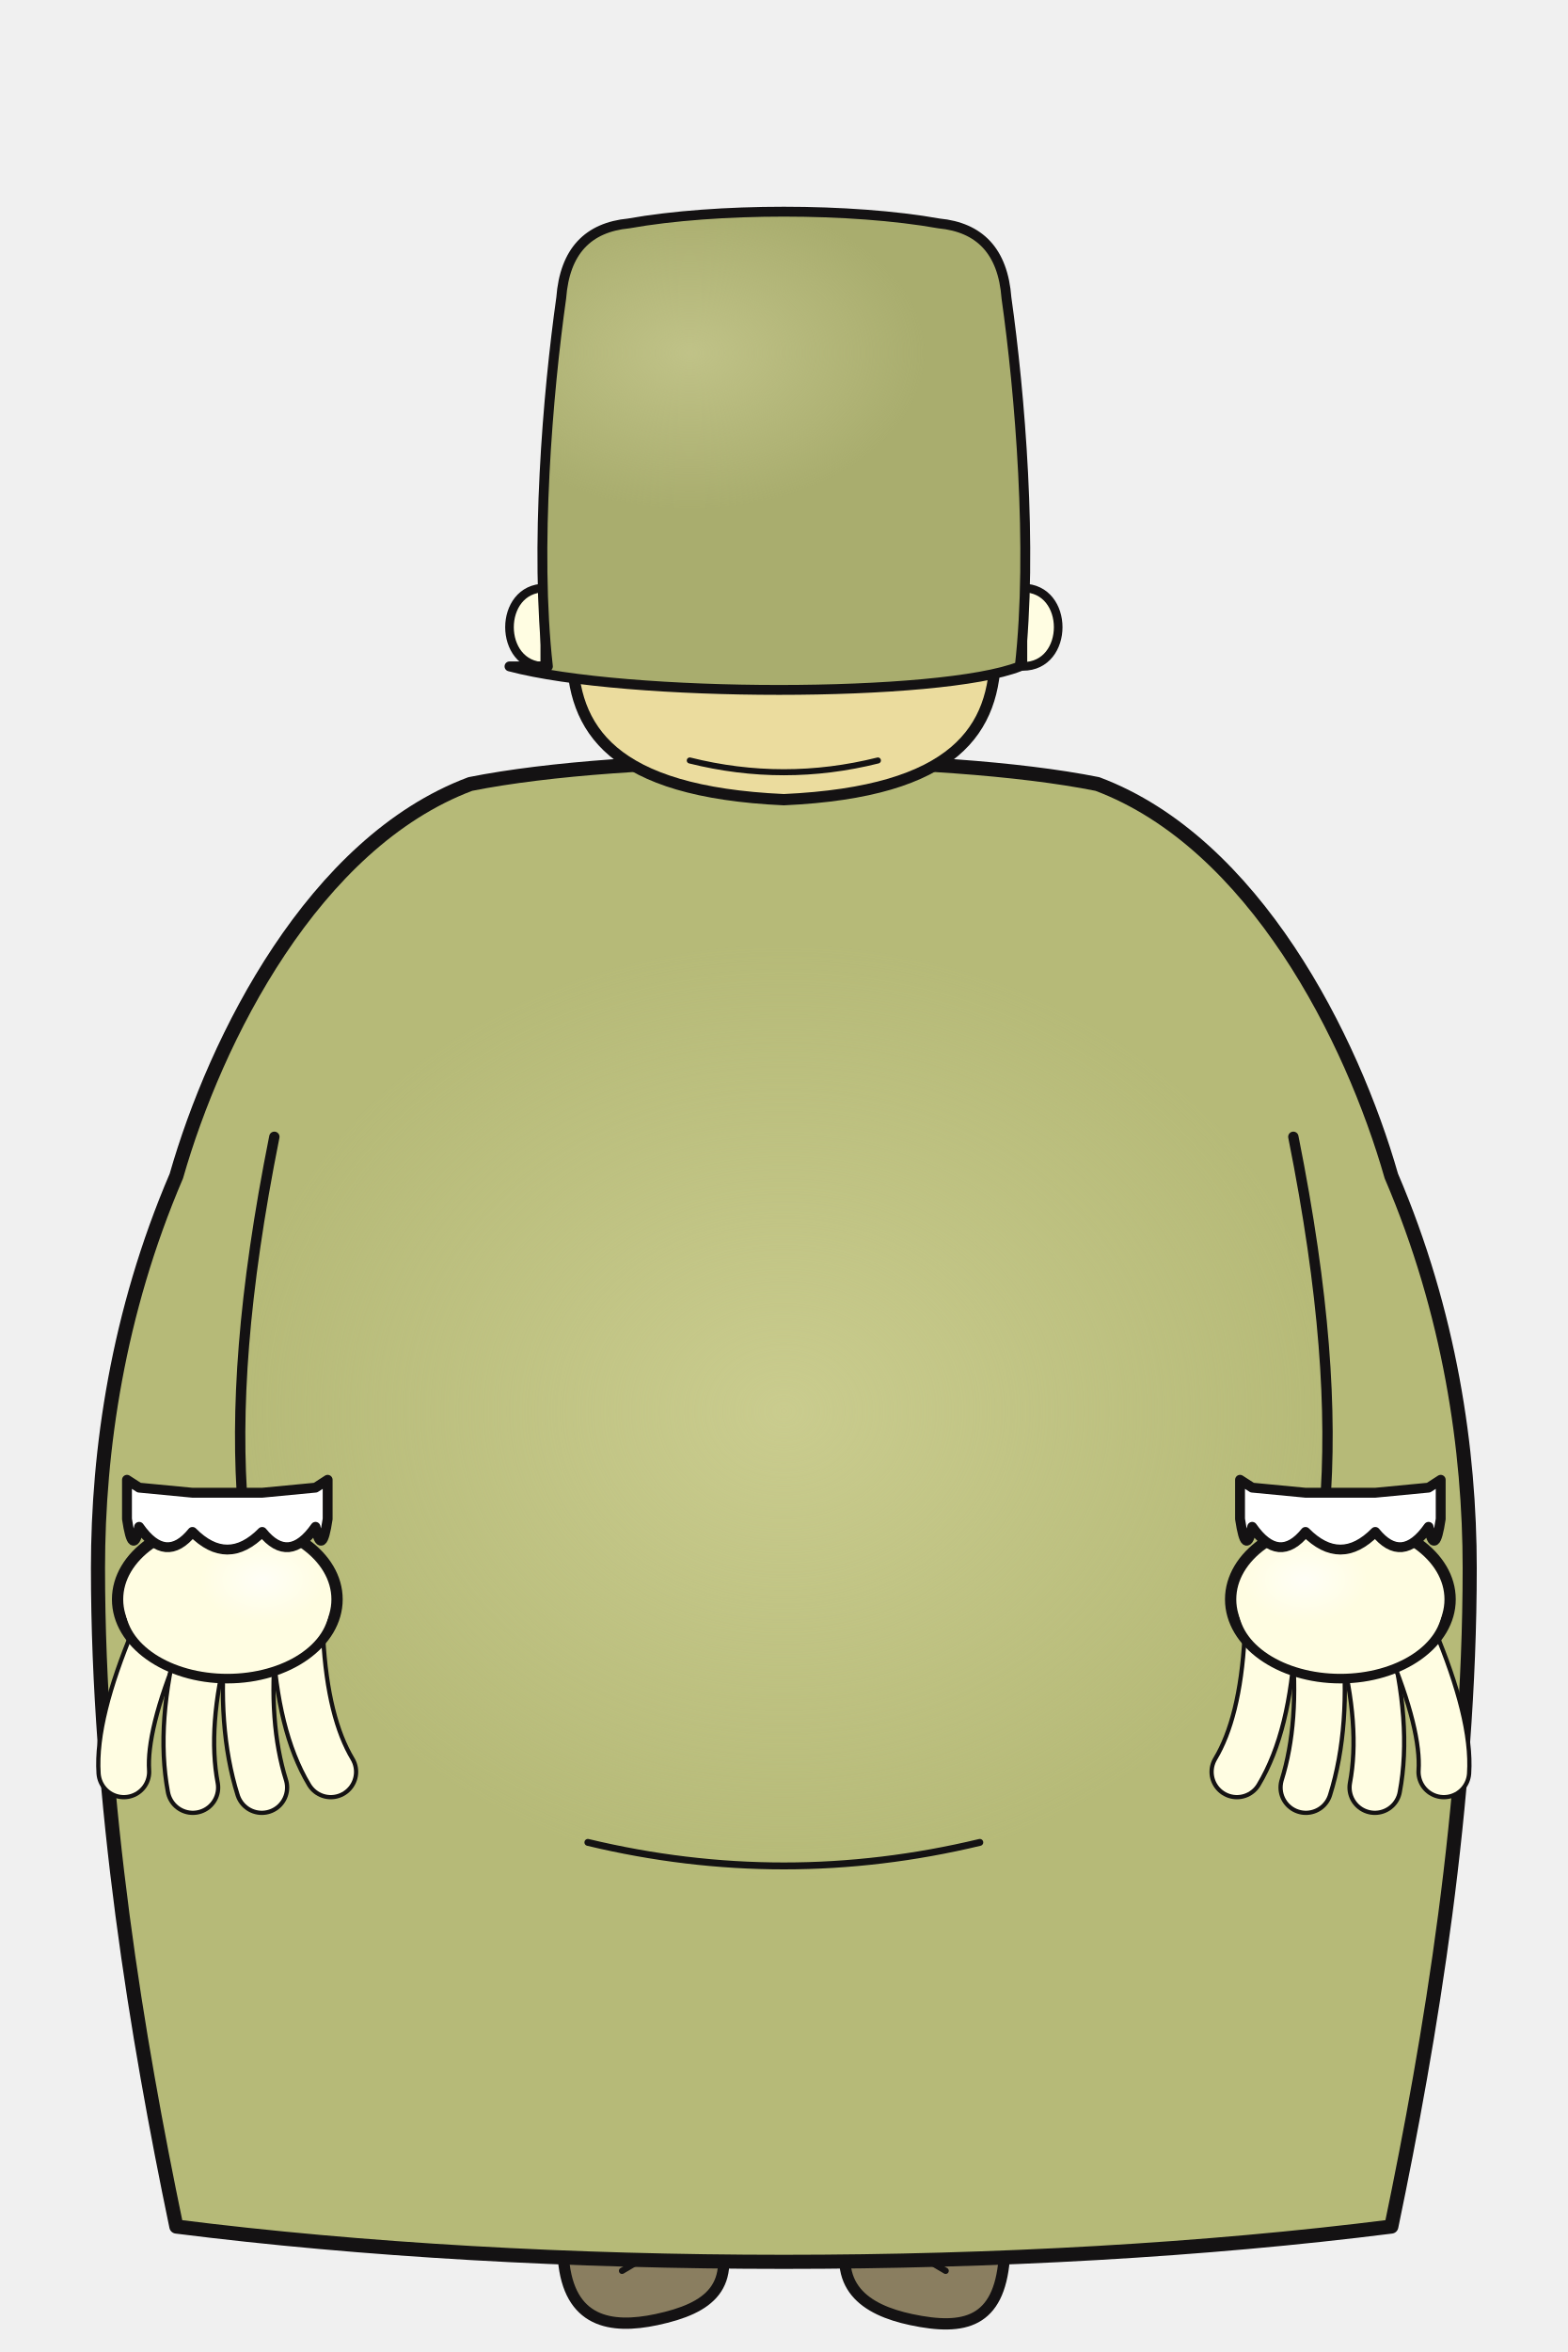
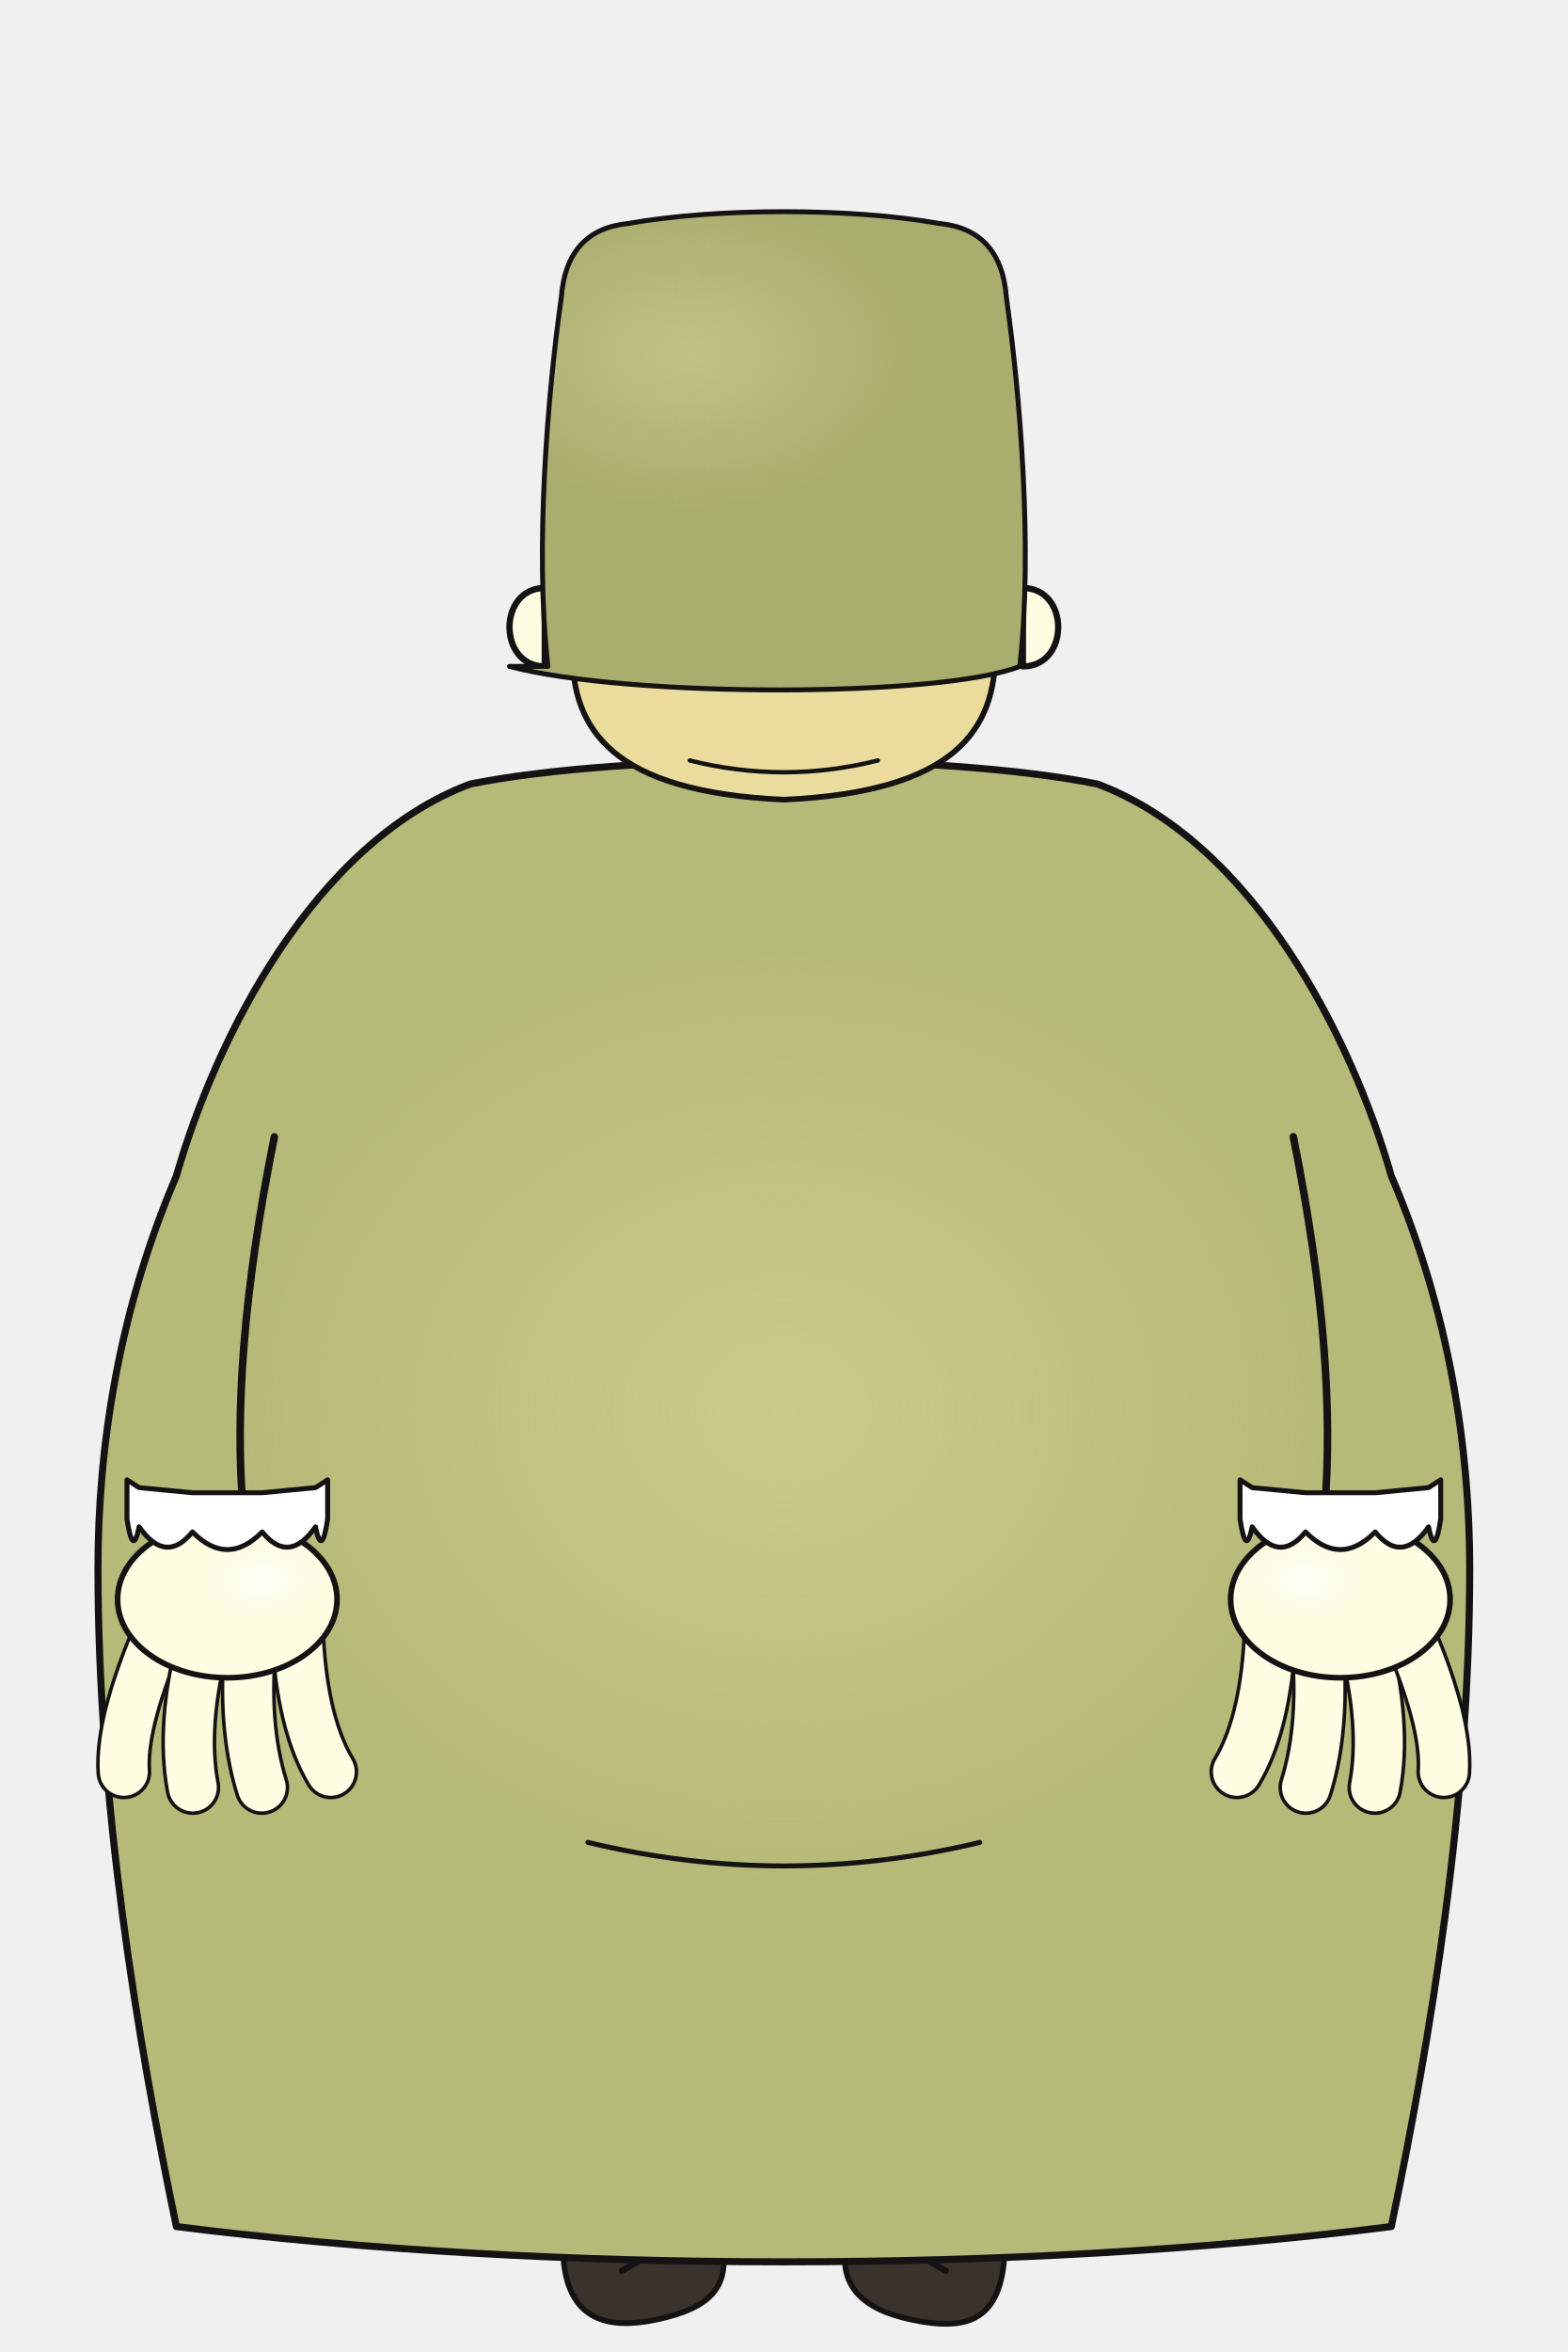
<svg xmlns="http://www.w3.org/2000/svg" width="800" height="1200" viewBox="0 0 400 600">
  <defs>
    <radialGradient id="g1">
      <stop offset="0" stop-color="#CDCF92" stop-opacity="0.85" />
      <stop offset="0.0" stop-color="#CDCF92" stop-opacity="0.85" />
      <stop offset="1" stop-color="#CDCF92" stop-opacity="0" />
    </radialGradient>
    <clipPath id="s1">
      <path d="M120,200 C80,215 55,265 45,300 C30,335 25,370 25,400 C25,460 35,520 45,568 C140,580 260,580 355,568 C365,520 375,460 375,400 C375,370 370,335 355,300 C345,265 320,215 280,200 C240,192 160,192 120,200 Z" />
    </clipPath>
    <radialGradient id="g2">
      <stop offset="0" stop-color="#FFFFFF" stop-opacity="0.7" />
      <stop offset="0.0" stop-color="#FFFFFF" stop-opacity="0.7" />
      <stop offset="1" stop-color="#FFFFFF" stop-opacity="0" />
    </radialGradient>
    <clipPath id="s2">
      <path d="M30,388 L86,388 L86,428 L30,428 Z" />
    </clipPath>
    <radialGradient id="g3">
      <stop offset="0" stop-color="#FFFFFF" stop-opacity="0.7" />
      <stop offset="0.0" stop-color="#FFFFFF" stop-opacity="0.7" />
      <stop offset="1" stop-color="#FFFFFF" stop-opacity="0" />
    </radialGradient>
    <clipPath id="s3">
      <path d="M314,388 L370,388 L370,428 L314,428 Z" />
    </clipPath>
    <radialGradient id="g4">
      <stop offset="0" stop-color="#C4C68C" stop-opacity="0.85" />
      <stop offset="0.0" stop-color="#C4C68C" stop-opacity="0.85" />
      <stop offset="1" stop-color="#C4C68C" stop-opacity="0" />
    </radialGradient>
    <clipPath id="s4">
      <path d="M139.8,170 C136.4,140 139.8,100 143.2,76 C144.1,64 150.1,58 160.4,57 C182.8,53 217.2,53 239.6,57 C249.9,58 255.9,64 256.8,76 C260.2,100 263.6,140 260.2,170 C240,178 160,178 130,170 Z" />
    </clipPath>
  </defs>
-   <path d="M150,540 L180,540 L180,574 L150,574 Z" fill="#C2BF96" stroke="#141213" stroke-width="2.16" stroke-linejoin="round" stroke-linecap="round" />
+   <path d="M150,540 L180,540 L180,574 L150,574 Z" fill="#C2BF96" stroke="#141213" stroke-width="1.08" stroke-linejoin="round" stroke-linecap="round" />
  <g transform="rotate(-12 165 580)">
-     <path d="M145,572 C143,588 153,592 165,592 C179,592 187,588 185,572 C173,566 157,566 145,572 Z" fill="#8A7E60" stroke="#141213" stroke-width="2.88" stroke-linejoin="round" stroke-linecap="round" />
+     <path d="M145,572 C143,588 153,592 165,592 C179,592 187,588 185,572 C173,566 157,566 145,572 Z" fill="#3A332B" stroke="#141213" stroke-width="1.44" stroke-linejoin="round" stroke-linecap="round" />
    <path d="M159,574 L171,578 M171,574 L159,578" fill="none" stroke="#141213" stroke-width="1.6" stroke-linejoin="round" stroke-linecap="round" />
  </g>
-   <path d="M220,540 L250,540 L250,574 L220,574 Z" fill="#C2BF96" stroke="#141213" stroke-width="2.16" stroke-linejoin="round" stroke-linecap="round" />
+   <path d="M220,540 L250,540 L250,574 L220,574 Z" fill="#C2BF96" stroke="#141213" stroke-width="1.08" stroke-linejoin="round" stroke-linecap="round" />
  <g transform="rotate(12 235 580)">
-     <path d="M215,572 C213,588 223,592 235,592 C249,592 257,588 255,572 C243,566 227,566 215,572 Z" fill="#8A7E60" stroke="#141213" stroke-width="2.88" stroke-linejoin="round" stroke-linecap="round" />
+     <path d="M215,572 C213,588 223,592 235,592 C249,592 257,588 255,572 C243,566 227,566 215,572 Z" fill="#3A332B" stroke="#141213" stroke-width="1.44" stroke-linejoin="round" stroke-linecap="round" />
    <path d="M229,574 L241,578 M241,574 L229,578" fill="none" stroke="#141213" stroke-width="1.6" stroke-linejoin="round" stroke-linecap="round" />
  </g>
  <path d="M120,200 C80,215 55,265 45,300 C30,335 25,370 25,400 C25,460 35,520 45,568 C140,580 260,580 355,568 C365,520 375,460 375,400 C375,370 370,335 355,300 C345,265 320,215 280,200 C240,192 160,192 120,200 Z" fill="#B6BA78" />
  <g clip-path="url(#s1)">
    <ellipse cx="200" cy="360" rx="140" ry="120" fill="url(#g1)" />
  </g>
-   <path d="M120,200 C80,215 55,265 45,300 C30,335 25,370 25,400 C25,460 35,520 45,568 C140,580 260,580 355,568 C365,520 375,460 375,400 C375,370 370,335 355,300 C345,265 320,215 280,200 C240,192 160,192 120,200 Z" fill="none" stroke="#141213" stroke-width="3.6" stroke-linejoin="round" stroke-linecap="round" />
-   <path d="M70,290 C62,330 60,360 62,385 M330,290 C338,330 340,360 338,385" fill="none" stroke="#141213" stroke-width="2.64" stroke-linejoin="round" stroke-linecap="round" />
-   <path d="M150,470 Q200,482 250,470" fill="none" stroke="#141213" stroke-width="1.76" stroke-linejoin="round" stroke-linecap="round" />
+   <path d="M120,200 C80,215 55,265 45,300 C30,335 25,370 25,400 C25,460 35,520 45,568 C140,580 260,580 355,568 C365,520 375,460 375,400 C375,370 370,335 355,300 C345,265 320,215 280,200 C240,192 160,192 120,200 Z" fill="none" stroke="#141213" stroke-width="1.8" stroke-linejoin="round" stroke-linecap="round" />
+   <path d="M70,290 C62,330 60,360 62,385 M330,290 C338,330 340,360 338,385" fill="none" stroke="#141213" stroke-width="1.92" stroke-linejoin="round" stroke-linecap="round" />
+   <path d="M150,470 Q200,482 250,470" fill="none" stroke="#141213" stroke-width="1.28" stroke-linejoin="round" stroke-linecap="round" />
  <path d="M40.0,418 Q30.8,440 31.6,452.0" fill="none" stroke="#141213" stroke-width="14" stroke-linejoin="round" stroke-linecap="round" />
-   <path d="M40.0,418 Q30.8,440 31.6,452.0" fill="none" stroke="#FFFDE2" stroke-width="11.84" stroke-linejoin="round" stroke-linecap="round" />
+   <path d="M40.0,418 Q30.8,440 31.6,452.0" fill="none" stroke="#FFFDE2" stroke-width="12.2" stroke-linejoin="round" stroke-linecap="round" />
  <path d="M52.0,418 Q46.2,440 49.2,456.0" fill="none" stroke="#141213" stroke-width="14" stroke-linejoin="round" stroke-linecap="round" />
-   <path d="M52.0,418 Q46.2,440 49.2,456.0" fill="none" stroke="#FFFDE2" stroke-width="11.84" stroke-linejoin="round" stroke-linecap="round" />
+   <path d="M52.0,418 Q46.2,440 49.2,456.0" fill="none" stroke="#FFFDE2" stroke-width="12.2" stroke-linejoin="round" stroke-linecap="round" />
  <path d="M64.0,418 Q61.8,440 66.8,456.0" fill="none" stroke="#141213" stroke-width="14" stroke-linejoin="round" stroke-linecap="round" />
-   <path d="M64.0,418 Q61.8,440 66.8,456.0" fill="none" stroke="#FFFDE2" stroke-width="11.84" stroke-linejoin="round" stroke-linecap="round" />
+   <path d="M64.0,418 Q61.8,440 66.8,456.0" fill="none" stroke="#FFFDE2" stroke-width="12.2" stroke-linejoin="round" stroke-linecap="round" />
  <path d="M76.0,418 Q77.2,440 84.4,452.0" fill="none" stroke="#141213" stroke-width="14" stroke-linejoin="round" stroke-linecap="round" />
-   <path d="M76.0,418 Q77.2,440 84.4,452.0" fill="none" stroke="#FFFDE2" stroke-width="11.84" stroke-linejoin="round" stroke-linecap="round" />
-   <ellipse cx="58.0" cy="408.0" rx="28.0" ry="20.0" fill="#FFFDE2" stroke="#141213" stroke-width="2.88" />
+   <path d="M76.0,418 Q77.2,440 84.4,452.0" fill="none" stroke="#FFFDE2" stroke-width="12.2" stroke-linejoin="round" stroke-linecap="round" />
+   <ellipse cx="58.0" cy="408.0" rx="28.0" ry="20.0" fill="#FFFDE2" stroke="#141213" stroke-width="1.44" />
  <ellipse cx="58.0" cy="410.0" rx="26.0" ry="17.0" fill="#FFFDE2" />
  <g clip-path="url(#s2)">
    <ellipse cx="67" cy="403" rx="16" ry="11" fill="url(#g2)" />
  </g>
-   <path d="M32.4,377.5 L35.5,379.5 L49.1,380.8 L66.9,380.8 L80.5,379.5 L83.6,377.5 L83.6,387.5 Q82.1,397.5 80.5,389.5 Q73.7,399.2 66.9,390.8 Q58.0,399.8 49.1,390.8 Q42.3,399.2 35.5,389.5 Q33.9,397.5 32.4,387.5 Z" fill="#FFFFFF" stroke="#141213" stroke-width="2.52" stroke-linejoin="round" stroke-linecap="round" />
+   <path d="M32.4,377.5 L35.5,379.5 L49.1,380.8 L66.9,380.8 L80.5,379.5 L83.6,377.5 L83.6,387.5 Q82.1,397.5 80.5,389.5 Q73.7,399.2 66.9,390.8 Q58.0,399.8 49.1,390.8 Q42.3,399.2 35.5,389.5 Q33.9,397.5 32.4,387.5 Z" fill="#FFFFFF" stroke="#141213" stroke-width="1.26" stroke-linejoin="round" stroke-linecap="round" />
  <path d="M324.0,418 Q322.8,440 315.6,452.0" fill="none" stroke="#141213" stroke-width="14" stroke-linejoin="round" stroke-linecap="round" />
-   <path d="M324.0,418 Q322.8,440 315.6,452.0" fill="none" stroke="#FFFDE2" stroke-width="11.84" stroke-linejoin="round" stroke-linecap="round" />
+   <path d="M324.0,418 Q322.8,440 315.6,452.0" fill="none" stroke="#FFFDE2" stroke-width="12.2" stroke-linejoin="round" stroke-linecap="round" />
  <path d="M336.0,418 Q338.2,440 333.2,456.0" fill="none" stroke="#141213" stroke-width="14" stroke-linejoin="round" stroke-linecap="round" />
-   <path d="M336.0,418 Q338.2,440 333.2,456.0" fill="none" stroke="#FFFDE2" stroke-width="11.84" stroke-linejoin="round" stroke-linecap="round" />
+   <path d="M336.0,418 Q338.2,440 333.2,456.0" fill="none" stroke="#FFFDE2" stroke-width="12.2" stroke-linejoin="round" stroke-linecap="round" />
  <path d="M348.0,418 Q353.8,440 350.8,456.0" fill="none" stroke="#141213" stroke-width="14" stroke-linejoin="round" stroke-linecap="round" />
-   <path d="M348.0,418 Q353.8,440 350.8,456.0" fill="none" stroke="#FFFDE2" stroke-width="11.84" stroke-linejoin="round" stroke-linecap="round" />
+   <path d="M348.0,418 Q353.8,440 350.8,456.0" fill="none" stroke="#FFFDE2" stroke-width="12.2" stroke-linejoin="round" stroke-linecap="round" />
  <path d="M360.0,418 Q369.2,440 368.4,452.0" fill="none" stroke="#141213" stroke-width="14" stroke-linejoin="round" stroke-linecap="round" />
-   <path d="M360.0,418 Q369.2,440 368.4,452.0" fill="none" stroke="#FFFDE2" stroke-width="11.84" stroke-linejoin="round" stroke-linecap="round" />
-   <ellipse cx="342.0" cy="408.0" rx="28.0" ry="20.0" fill="#FFFDE2" stroke="#141213" stroke-width="2.88" />
+   <path d="M360.0,418 Q369.2,440 368.4,452.0" fill="none" stroke="#FFFDE2" stroke-width="12.2" stroke-linejoin="round" stroke-linecap="round" />
+   <ellipse cx="342.0" cy="408.0" rx="28.0" ry="20.0" fill="#FFFDE2" stroke="#141213" stroke-width="1.44" />
  <ellipse cx="342.0" cy="410.0" rx="26.0" ry="17.0" fill="#FFFDE2" />
  <g clip-path="url(#s3)">
    <ellipse cx="333" cy="403" rx="16" ry="11" fill="url(#g3)" />
  </g>
-   <path d="M316.4,377.5 L319.5,379.5 L333.1,380.8 L350.9,380.8 L364.5,379.5 L367.6,377.5 L367.6,387.5 Q366.1,397.5 364.5,389.5 Q357.7,399.2 350.9,390.8 Q342.0,399.8 333.1,390.8 Q326.3,399.2 319.5,389.5 Q317.9,397.5 316.4,387.5 Z" fill="#FFFFFF" stroke="#141213" stroke-width="2.52" stroke-linejoin="round" stroke-linecap="round" />
-   <path d="M146,166 C146,186 156,202 200,204 C244,202 254,186 254,166 Z" fill="#EBDC9E" stroke="#141213" stroke-width="2.88" stroke-linejoin="round" stroke-linecap="round" />
-   <path d="M176,194 Q200,200 224,194" fill="none" stroke="#141213" stroke-width="1.54" stroke-linejoin="round" stroke-linecap="round" />
-   <path d="M139,150 C127,150 127,170 139,170 Z" fill="#FFFDE2" stroke="#141213" stroke-width="2.2" stroke-linejoin="round" stroke-linecap="round" />
-   <path d="M261,150 C273,150 273,170 261,170 Z" fill="#FFFDE2" stroke="#141213" stroke-width="2.2" stroke-linejoin="round" stroke-linecap="round" />
+   <path d="M316.4,377.5 L319.5,379.5 L333.1,380.8 L350.9,380.8 L364.5,379.5 L367.6,377.5 L367.6,387.5 Q366.1,397.5 364.5,389.5 Q357.7,399.2 350.9,390.8 Q342.0,399.8 333.1,390.8 Q326.3,399.2 319.5,389.5 Q317.9,397.5 316.4,387.5 Z" fill="#FFFFFF" stroke="#141213" stroke-width="1.26" stroke-linejoin="round" stroke-linecap="round" />
+   <path d="M146,166 C146,186 156,202 200,204 C244,202 254,186 254,166 Z" fill="#EBDC9E" stroke="#141213" stroke-width="1.44" stroke-linejoin="round" stroke-linecap="round" />
+   <path d="M176,194 Q200,200 224,194" fill="none" stroke="#141213" stroke-width="1.12" stroke-linejoin="round" stroke-linecap="round" />
+   <path d="M139,150 C127,150 127,170 139,170 Z" fill="#FFFDE2" stroke="#141213" stroke-width="1.6" stroke-linejoin="round" stroke-linecap="round" />
+   <path d="M261,150 C273,150 273,170 261,170 Z" fill="#FFFDE2" stroke="#141213" stroke-width="1.6" stroke-linejoin="round" stroke-linecap="round" />
  <path d="M139.8,170 C136.4,140 139.8,100 143.2,76 C144.1,64 150.1,58 160.4,57 C182.8,53 217.2,53 239.6,57 C249.9,58 255.9,64 256.8,76 C260.2,100 263.6,140 260.2,170 C240,178 160,178 130,170 Z" fill="#A9AD6E" />
  <g clip-path="url(#s4)">
    <ellipse cx="176" cy="90" rx="60" ry="40" fill="url(#g4)" />
  </g>
-   <path d="M139.8,170 C136.4,140 139.8,100 143.2,76 C144.1,64 150.1,58 160.4,57 C182.8,53 217.2,53 239.6,57 C249.9,58 255.9,64 256.8,76 C260.2,100 263.6,140 260.2,170 C240,178 160,178 130,170 Z" fill="none" stroke="#141213" stroke-width="2.52" stroke-linejoin="round" stroke-linecap="round" />
+   <path d="M139.8,170 C136.4,140 139.8,100 143.2,76 C144.1,64 150.1,58 160.4,57 C182.8,53 217.2,53 239.6,57 C249.9,58 255.9,64 256.8,76 C260.2,100 263.6,140 260.2,170 C240,178 160,178 130,170 Z" fill="none" stroke="#141213" stroke-width="1.26" stroke-linejoin="round" stroke-linecap="round" />
</svg>
